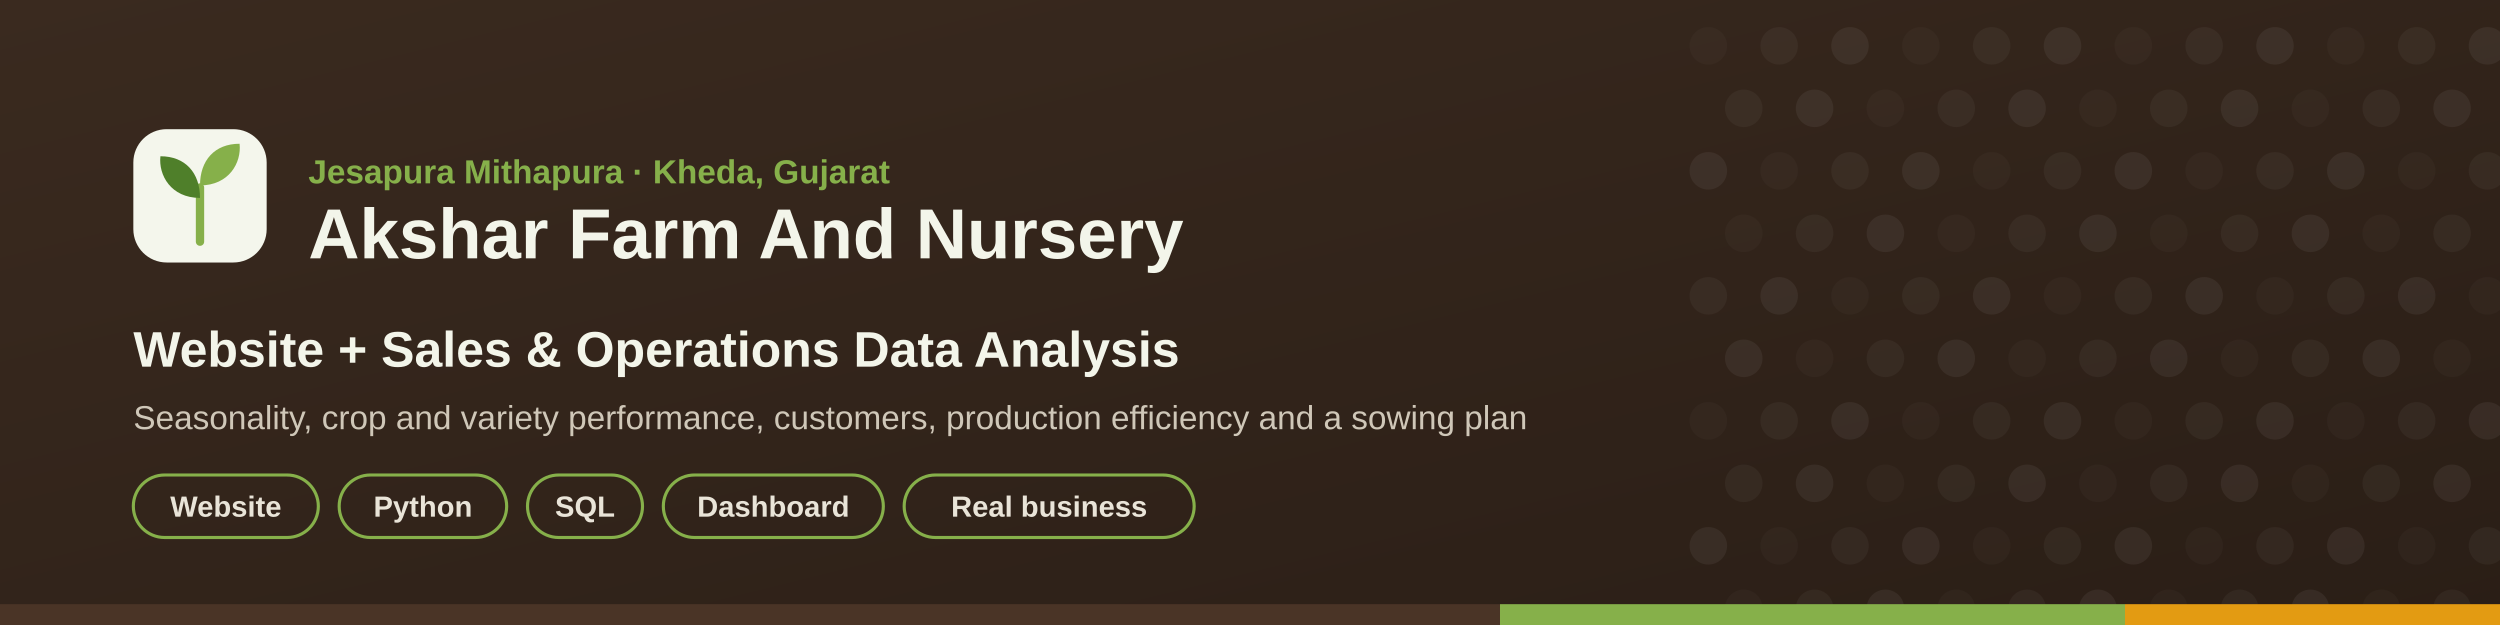
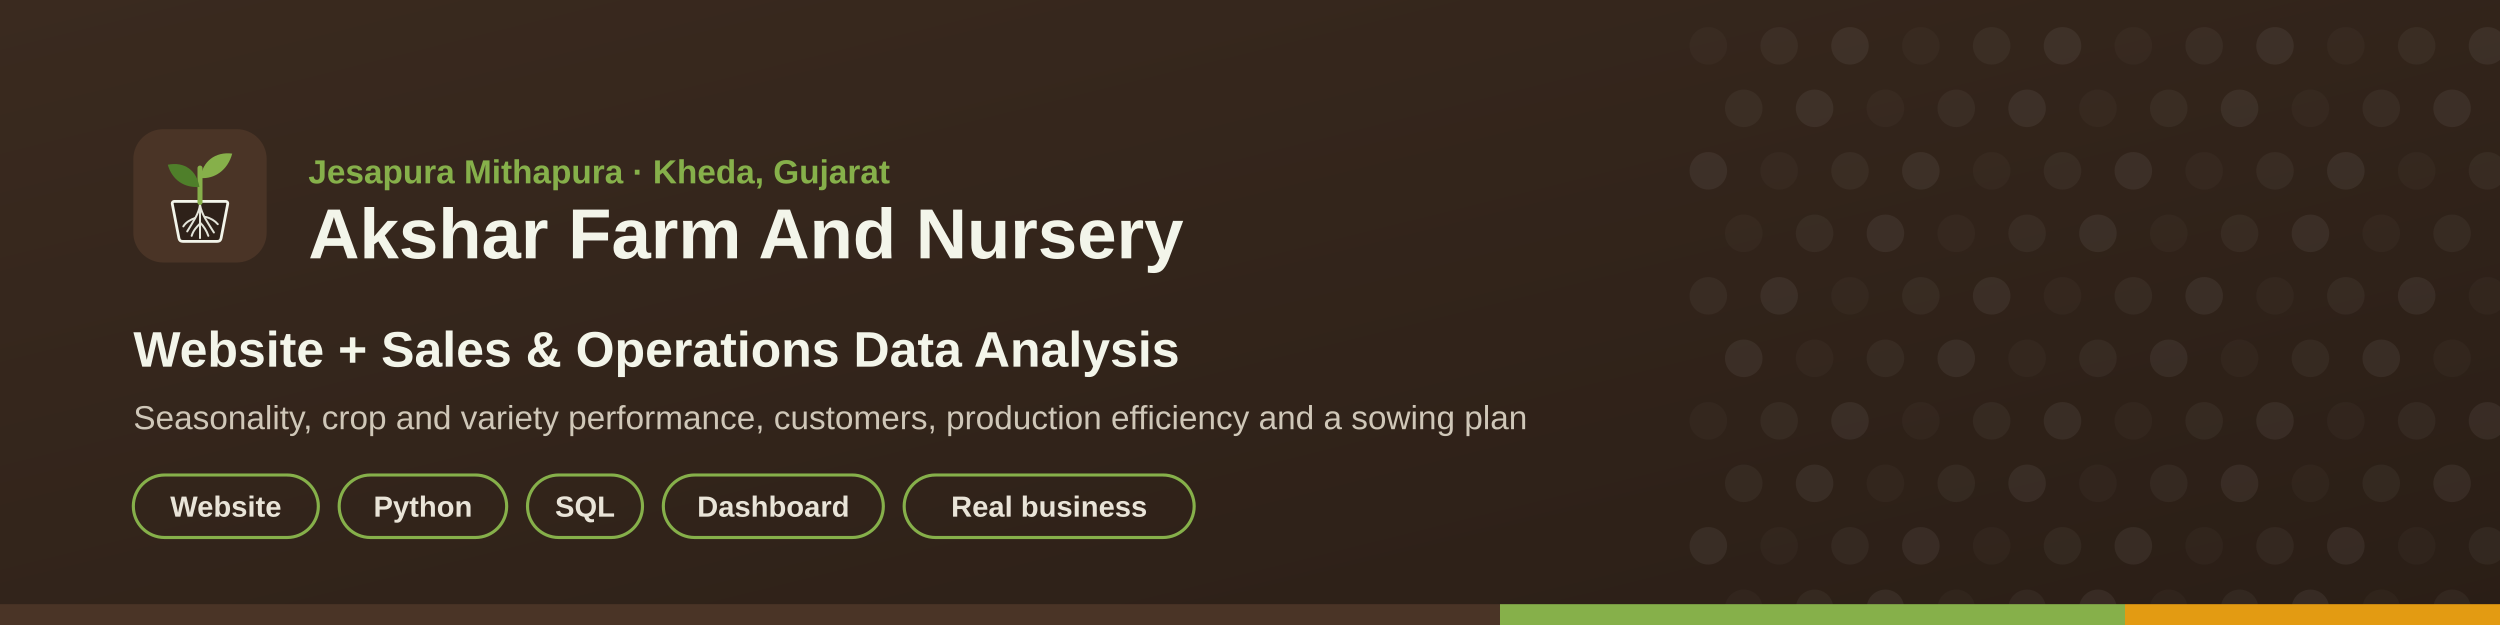
<svg xmlns="http://www.w3.org/2000/svg" viewBox="0 0 1200 300" width="1200" height="300" font-family="Segoe UI, Helvetica Neue, Arial, sans-serif">
  <defs>
    <linearGradient id="g" x1="0" x2="1" y1="0" y2="1">
      <stop offset="0" stop-color="#3A2A1F" />
      <stop offset="1" stop-color="#2A1E16" />
    </linearGradient>
  </defs>
  <rect width="1200" height="300" fill="url(#g)" />
  <circle cx="820" cy="22" r="9" fill="#ffffff" opacity="0.025" />
  <circle cx="854" cy="22" r="9" fill="#ffffff" opacity="0.04" />
  <circle cx="888" cy="22" r="9" fill="#ffffff" opacity="0.055" />
  <circle cx="922" cy="22" r="9" fill="#ffffff" opacity="0.025" />
  <circle cx="956" cy="22" r="9" fill="#ffffff" opacity="0.04" />
  <circle cx="990" cy="22" r="9" fill="#ffffff" opacity="0.055" />
  <circle cx="1024" cy="22" r="9" fill="#ffffff" opacity="0.025" />
  <circle cx="1058" cy="22" r="9" fill="#ffffff" opacity="0.04" />
  <circle cx="1092" cy="22" r="9" fill="#ffffff" opacity="0.055" />
  <circle cx="1126" cy="22" r="9" fill="#ffffff" opacity="0.025" />
  <circle cx="1160" cy="22" r="9" fill="#ffffff" opacity="0.04" />
  <circle cx="1194" cy="22" r="9" fill="#ffffff" opacity="0.055" />
  <circle cx="837" cy="52" r="9" fill="#ffffff" opacity="0.04" />
  <circle cx="871" cy="52" r="9" fill="#ffffff" opacity="0.055" />
  <circle cx="905" cy="52" r="9" fill="#ffffff" opacity="0.025" />
  <circle cx="939" cy="52" r="9" fill="#ffffff" opacity="0.04" />
  <circle cx="973" cy="52" r="9" fill="#ffffff" opacity="0.055" />
  <circle cx="1007" cy="52" r="9" fill="#ffffff" opacity="0.025" />
  <circle cx="1041" cy="52" r="9" fill="#ffffff" opacity="0.04" />
  <circle cx="1075" cy="52" r="9" fill="#ffffff" opacity="0.055" />
  <circle cx="1109" cy="52" r="9" fill="#ffffff" opacity="0.025" />
  <circle cx="1143" cy="52" r="9" fill="#ffffff" opacity="0.04" />
  <circle cx="1177" cy="52" r="9" fill="#ffffff" opacity="0.055" />
  <circle cx="1211" cy="52" r="9" fill="#ffffff" opacity="0.025" />
  <circle cx="820" cy="82" r="9" fill="#ffffff" opacity="0.055" />
  <circle cx="854" cy="82" r="9" fill="#ffffff" opacity="0.025" />
  <circle cx="888" cy="82" r="9" fill="#ffffff" opacity="0.04" />
  <circle cx="922" cy="82" r="9" fill="#ffffff" opacity="0.055" />
  <circle cx="956" cy="82" r="9" fill="#ffffff" opacity="0.025" />
  <circle cx="990" cy="82" r="9" fill="#ffffff" opacity="0.04" />
  <circle cx="1024" cy="82" r="9" fill="#ffffff" opacity="0.055" />
  <circle cx="1058" cy="82" r="9" fill="#ffffff" opacity="0.025" />
  <circle cx="1092" cy="82" r="9" fill="#ffffff" opacity="0.04" />
  <circle cx="1126" cy="82" r="9" fill="#ffffff" opacity="0.055" />
  <circle cx="1160" cy="82" r="9" fill="#ffffff" opacity="0.025" />
  <circle cx="1194" cy="82" r="9" fill="#ffffff" opacity="0.04" />
  <circle cx="837" cy="112" r="9" fill="#ffffff" opacity="0.025" />
  <circle cx="871" cy="112" r="9" fill="#ffffff" opacity="0.04" />
  <circle cx="905" cy="112" r="9" fill="#ffffff" opacity="0.055" />
  <circle cx="939" cy="112" r="9" fill="#ffffff" opacity="0.025" />
  <circle cx="973" cy="112" r="9" fill="#ffffff" opacity="0.04" />
  <circle cx="1007" cy="112" r="9" fill="#ffffff" opacity="0.055" />
  <circle cx="1041" cy="112" r="9" fill="#ffffff" opacity="0.025" />
  <circle cx="1075" cy="112" r="9" fill="#ffffff" opacity="0.04" />
  <circle cx="1109" cy="112" r="9" fill="#ffffff" opacity="0.055" />
  <circle cx="1143" cy="112" r="9" fill="#ffffff" opacity="0.025" />
  <circle cx="1177" cy="112" r="9" fill="#ffffff" opacity="0.04" />
  <circle cx="1211" cy="112" r="9" fill="#ffffff" opacity="0.055" />
  <circle cx="820" cy="142" r="9" fill="#ffffff" opacity="0.04" />
  <circle cx="854" cy="142" r="9" fill="#ffffff" opacity="0.055" />
  <circle cx="888" cy="142" r="9" fill="#ffffff" opacity="0.025" />
  <circle cx="922" cy="142" r="9" fill="#ffffff" opacity="0.04" />
  <circle cx="956" cy="142" r="9" fill="#ffffff" opacity="0.055" />
  <circle cx="990" cy="142" r="9" fill="#ffffff" opacity="0.025" />
  <circle cx="1024" cy="142" r="9" fill="#ffffff" opacity="0.04" />
  <circle cx="1058" cy="142" r="9" fill="#ffffff" opacity="0.055" />
  <circle cx="1092" cy="142" r="9" fill="#ffffff" opacity="0.025" />
  <circle cx="1126" cy="142" r="9" fill="#ffffff" opacity="0.04" />
  <circle cx="1160" cy="142" r="9" fill="#ffffff" opacity="0.055" />
  <circle cx="1194" cy="142" r="9" fill="#ffffff" opacity="0.025" />
  <circle cx="837" cy="172" r="9" fill="#ffffff" opacity="0.055" />
  <circle cx="871" cy="172" r="9" fill="#ffffff" opacity="0.025" />
  <circle cx="905" cy="172" r="9" fill="#ffffff" opacity="0.04" />
  <circle cx="939" cy="172" r="9" fill="#ffffff" opacity="0.055" />
  <circle cx="973" cy="172" r="9" fill="#ffffff" opacity="0.025" />
  <circle cx="1007" cy="172" r="9" fill="#ffffff" opacity="0.04" />
  <circle cx="1041" cy="172" r="9" fill="#ffffff" opacity="0.055" />
  <circle cx="1075" cy="172" r="9" fill="#ffffff" opacity="0.025" />
  <circle cx="1109" cy="172" r="9" fill="#ffffff" opacity="0.04" />
  <circle cx="1143" cy="172" r="9" fill="#ffffff" opacity="0.055" />
  <circle cx="1177" cy="172" r="9" fill="#ffffff" opacity="0.025" />
  <circle cx="1211" cy="172" r="9" fill="#ffffff" opacity="0.04" />
  <circle cx="820" cy="202" r="9" fill="#ffffff" opacity="0.025" />
  <circle cx="854" cy="202" r="9" fill="#ffffff" opacity="0.04" />
  <circle cx="888" cy="202" r="9" fill="#ffffff" opacity="0.055" />
  <circle cx="922" cy="202" r="9" fill="#ffffff" opacity="0.025" />
  <circle cx="956" cy="202" r="9" fill="#ffffff" opacity="0.04" />
  <circle cx="990" cy="202" r="9" fill="#ffffff" opacity="0.055" />
  <circle cx="1024" cy="202" r="9" fill="#ffffff" opacity="0.025" />
  <circle cx="1058" cy="202" r="9" fill="#ffffff" opacity="0.04" />
  <circle cx="1092" cy="202" r="9" fill="#ffffff" opacity="0.055" />
  <circle cx="1126" cy="202" r="9" fill="#ffffff" opacity="0.025" />
  <circle cx="1160" cy="202" r="9" fill="#ffffff" opacity="0.04" />
  <circle cx="1194" cy="202" r="9" fill="#ffffff" opacity="0.055" />
  <circle cx="837" cy="232" r="9" fill="#ffffff" opacity="0.04" />
  <circle cx="871" cy="232" r="9" fill="#ffffff" opacity="0.055" />
  <circle cx="905" cy="232" r="9" fill="#ffffff" opacity="0.025" />
  <circle cx="939" cy="232" r="9" fill="#ffffff" opacity="0.04" />
  <circle cx="973" cy="232" r="9" fill="#ffffff" opacity="0.055" />
  <circle cx="1007" cy="232" r="9" fill="#ffffff" opacity="0.025" />
  <circle cx="1041" cy="232" r="9" fill="#ffffff" opacity="0.04" />
  <circle cx="1075" cy="232" r="9" fill="#ffffff" opacity="0.055" />
  <circle cx="1109" cy="232" r="9" fill="#ffffff" opacity="0.025" />
  <circle cx="1143" cy="232" r="9" fill="#ffffff" opacity="0.04" />
  <circle cx="1177" cy="232" r="9" fill="#ffffff" opacity="0.055" />
  <circle cx="1211" cy="232" r="9" fill="#ffffff" opacity="0.025" />
  <circle cx="820" cy="262" r="9" fill="#ffffff" opacity="0.055" />
  <circle cx="854" cy="262" r="9" fill="#ffffff" opacity="0.025" />
  <circle cx="888" cy="262" r="9" fill="#ffffff" opacity="0.04" />
  <circle cx="922" cy="262" r="9" fill="#ffffff" opacity="0.055" />
  <circle cx="956" cy="262" r="9" fill="#ffffff" opacity="0.025" />
  <circle cx="990" cy="262" r="9" fill="#ffffff" opacity="0.04" />
  <circle cx="1024" cy="262" r="9" fill="#ffffff" opacity="0.055" />
  <circle cx="1058" cy="262" r="9" fill="#ffffff" opacity="0.025" />
  <circle cx="1092" cy="262" r="9" fill="#ffffff" opacity="0.04" />
  <circle cx="1126" cy="262" r="9" fill="#ffffff" opacity="0.055" />
  <circle cx="1160" cy="262" r="9" fill="#ffffff" opacity="0.025" />
  <circle cx="1194" cy="262" r="9" fill="#ffffff" opacity="0.04" />
  <circle cx="837" cy="292" r="9" fill="#ffffff" opacity="0.025" />
  <circle cx="871" cy="292" r="9" fill="#ffffff" opacity="0.04" />
  <circle cx="905" cy="292" r="9" fill="#ffffff" opacity="0.055" />
  <circle cx="939" cy="292" r="9" fill="#ffffff" opacity="0.025" />
  <circle cx="973" cy="292" r="9" fill="#ffffff" opacity="0.04" />
  <circle cx="1007" cy="292" r="9" fill="#ffffff" opacity="0.055" />
  <circle cx="1041" cy="292" r="9" fill="#ffffff" opacity="0.025" />
  <circle cx="1075" cy="292" r="9" fill="#ffffff" opacity="0.04" />
  <circle cx="1109" cy="292" r="9" fill="#ffffff" opacity="0.055" />
  <circle cx="1143" cy="292" r="9" fill="#ffffff" opacity="0.025" />
  <circle cx="1177" cy="292" r="9" fill="#ffffff" opacity="0.04" />
  <circle cx="1211" cy="292" r="9" fill="#ffffff" opacity="0.055" />
  <rect x="0" y="290" width="720" height="10" fill="#4A3426" />
  <rect x="720" y="290" width="300" height="10" fill="#86B04A" />
  <rect x="1020" y="290" width="180" height="10" fill="#E39B12" />
-   <g transform="translate(64,62)">
-     <rect width="64" height="64" rx="16" fill="#F4F6EC" />
-     <path d="M32 54 V28" stroke="#86B04A" stroke-width="4" stroke-linecap="round" />
-     <path d="M32 33 C18 33 12 22 13 13 C25 13 32 21 32 33Z" fill="#4F7F2A" />
-     <path d="M32 27 C46 27 52 16 51 7 C39 7 32 15 32 27Z" fill="#86B04A" />
+   <g transform="translate(64,62) scale(0.2666667)">
+     <rect width="240" height="240" rx="54" fill="#4A3426" />
+     <clipPath id="ic">
+       <path d="M70 134 Q70 130 74 130 H166 Q170 130 170 134 L158 196 Q157 202 151 202 H89 Q83 202 82 196 Z" />
+     </clipPath>
+     <path d="M70 134 Q70 130 74 130 H166 Q170 130 170 134 L158 196 Q157 202 151 202 H89 Q83 202 82 196 Z" fill="#2E2119" />
+     <g clip-path="url(#ic)" stroke="#F3F5EA" stroke-width="3.6" stroke-linecap="round" fill="none" opacity=".92">
+       <path d="M120 136 C118 152 108 166 97 184" />
+       <path d="M120 136 C123 154 134 168 145 186" />
+       <path d="M120 136 L120 196" />
+       <path d="M111 160 C103 163 95 167 90 175" />
+       <path d="M130 158 C139 160 147 165 152 171" />
+       <path d="M120 170 C114 176 108 182 105 192" />
+       <path d="M120 168 C127 175 132 183 135 192" />
+     </g>
+     <path d="M70 134 Q70 130 74 130 H166 Q170 130 170 134 L158 196 Q157 202 151 202 H89 Q83 202 82 196 Z" fill="none" stroke="#F3F5EA" stroke-width="5" stroke-linejoin="round" />
+     <path d="M120 132 V70" stroke="#86B04A" stroke-width="9" stroke-linecap="round" />
+     <path d="M119 104 C92 106 70 92 62 64 C92 58 114 74 119 104Z" fill="#4F7F2A" />
+     <path d="M121 88 C146 90 170 74 178 44 C148 40 124 58 121 88Z" fill="#86B04A" />
+     <circle cx="178" cy="44" r="0" fill="#E39B12" />
  </g>
  <text x="148" y="88" font-size="16" font-weight="600" fill="#86B04A">Jesapura Mithapura · Kheda, Gujarat</text>
  <text x="148" y="124" font-size="34" font-weight="800" fill="#F3F5EA">Akshar Farm And Nursery</text>
  <text x="64" y="176" font-size="24" font-weight="600" fill="#F3F5EA">Website + Sales &amp; Operations Data Analysis</text>
  <text x="64" y="206" font-size="16" fill="#CFC7B8">Seasonality, crop and variety performance, customers, production efficiency and a sowing plan</text>
  <rect x="64" y="228" width="88.8" height="30" rx="15" fill="none" stroke="#86B04A" stroke-width="1.5" />
  <text x="108.4" y="248" text-anchor="middle" font-size="14" font-weight="600" fill="#E9E4D8">Website</text>
  <rect x="162.8" y="228" width="80.4" height="30" rx="15" fill="none" stroke="#86B04A" stroke-width="1.5" />
  <text x="203.0" y="248" text-anchor="middle" font-size="14" font-weight="600" fill="#E9E4D8">Python</text>
  <rect x="253.2" y="228" width="55.2" height="30" rx="15" fill="none" stroke="#86B04A" stroke-width="1.5" />
  <text x="280.8" y="248" text-anchor="middle" font-size="14" font-weight="600" fill="#E9E4D8">SQL</text>
  <rect x="318.4" y="228" width="105.6" height="30" rx="15" fill="none" stroke="#86B04A" stroke-width="1.5" />
  <text x="371.2" y="248" text-anchor="middle" font-size="14" font-weight="600" fill="#E9E4D8">Dashboard</text>
  <rect x="434" y="228" width="139.2" height="30" rx="15" fill="none" stroke="#86B04A" stroke-width="1.5" />
  <text x="503.6" y="248" text-anchor="middle" font-size="14" font-weight="600" fill="#E9E4D8">Real business</text>
</svg>
